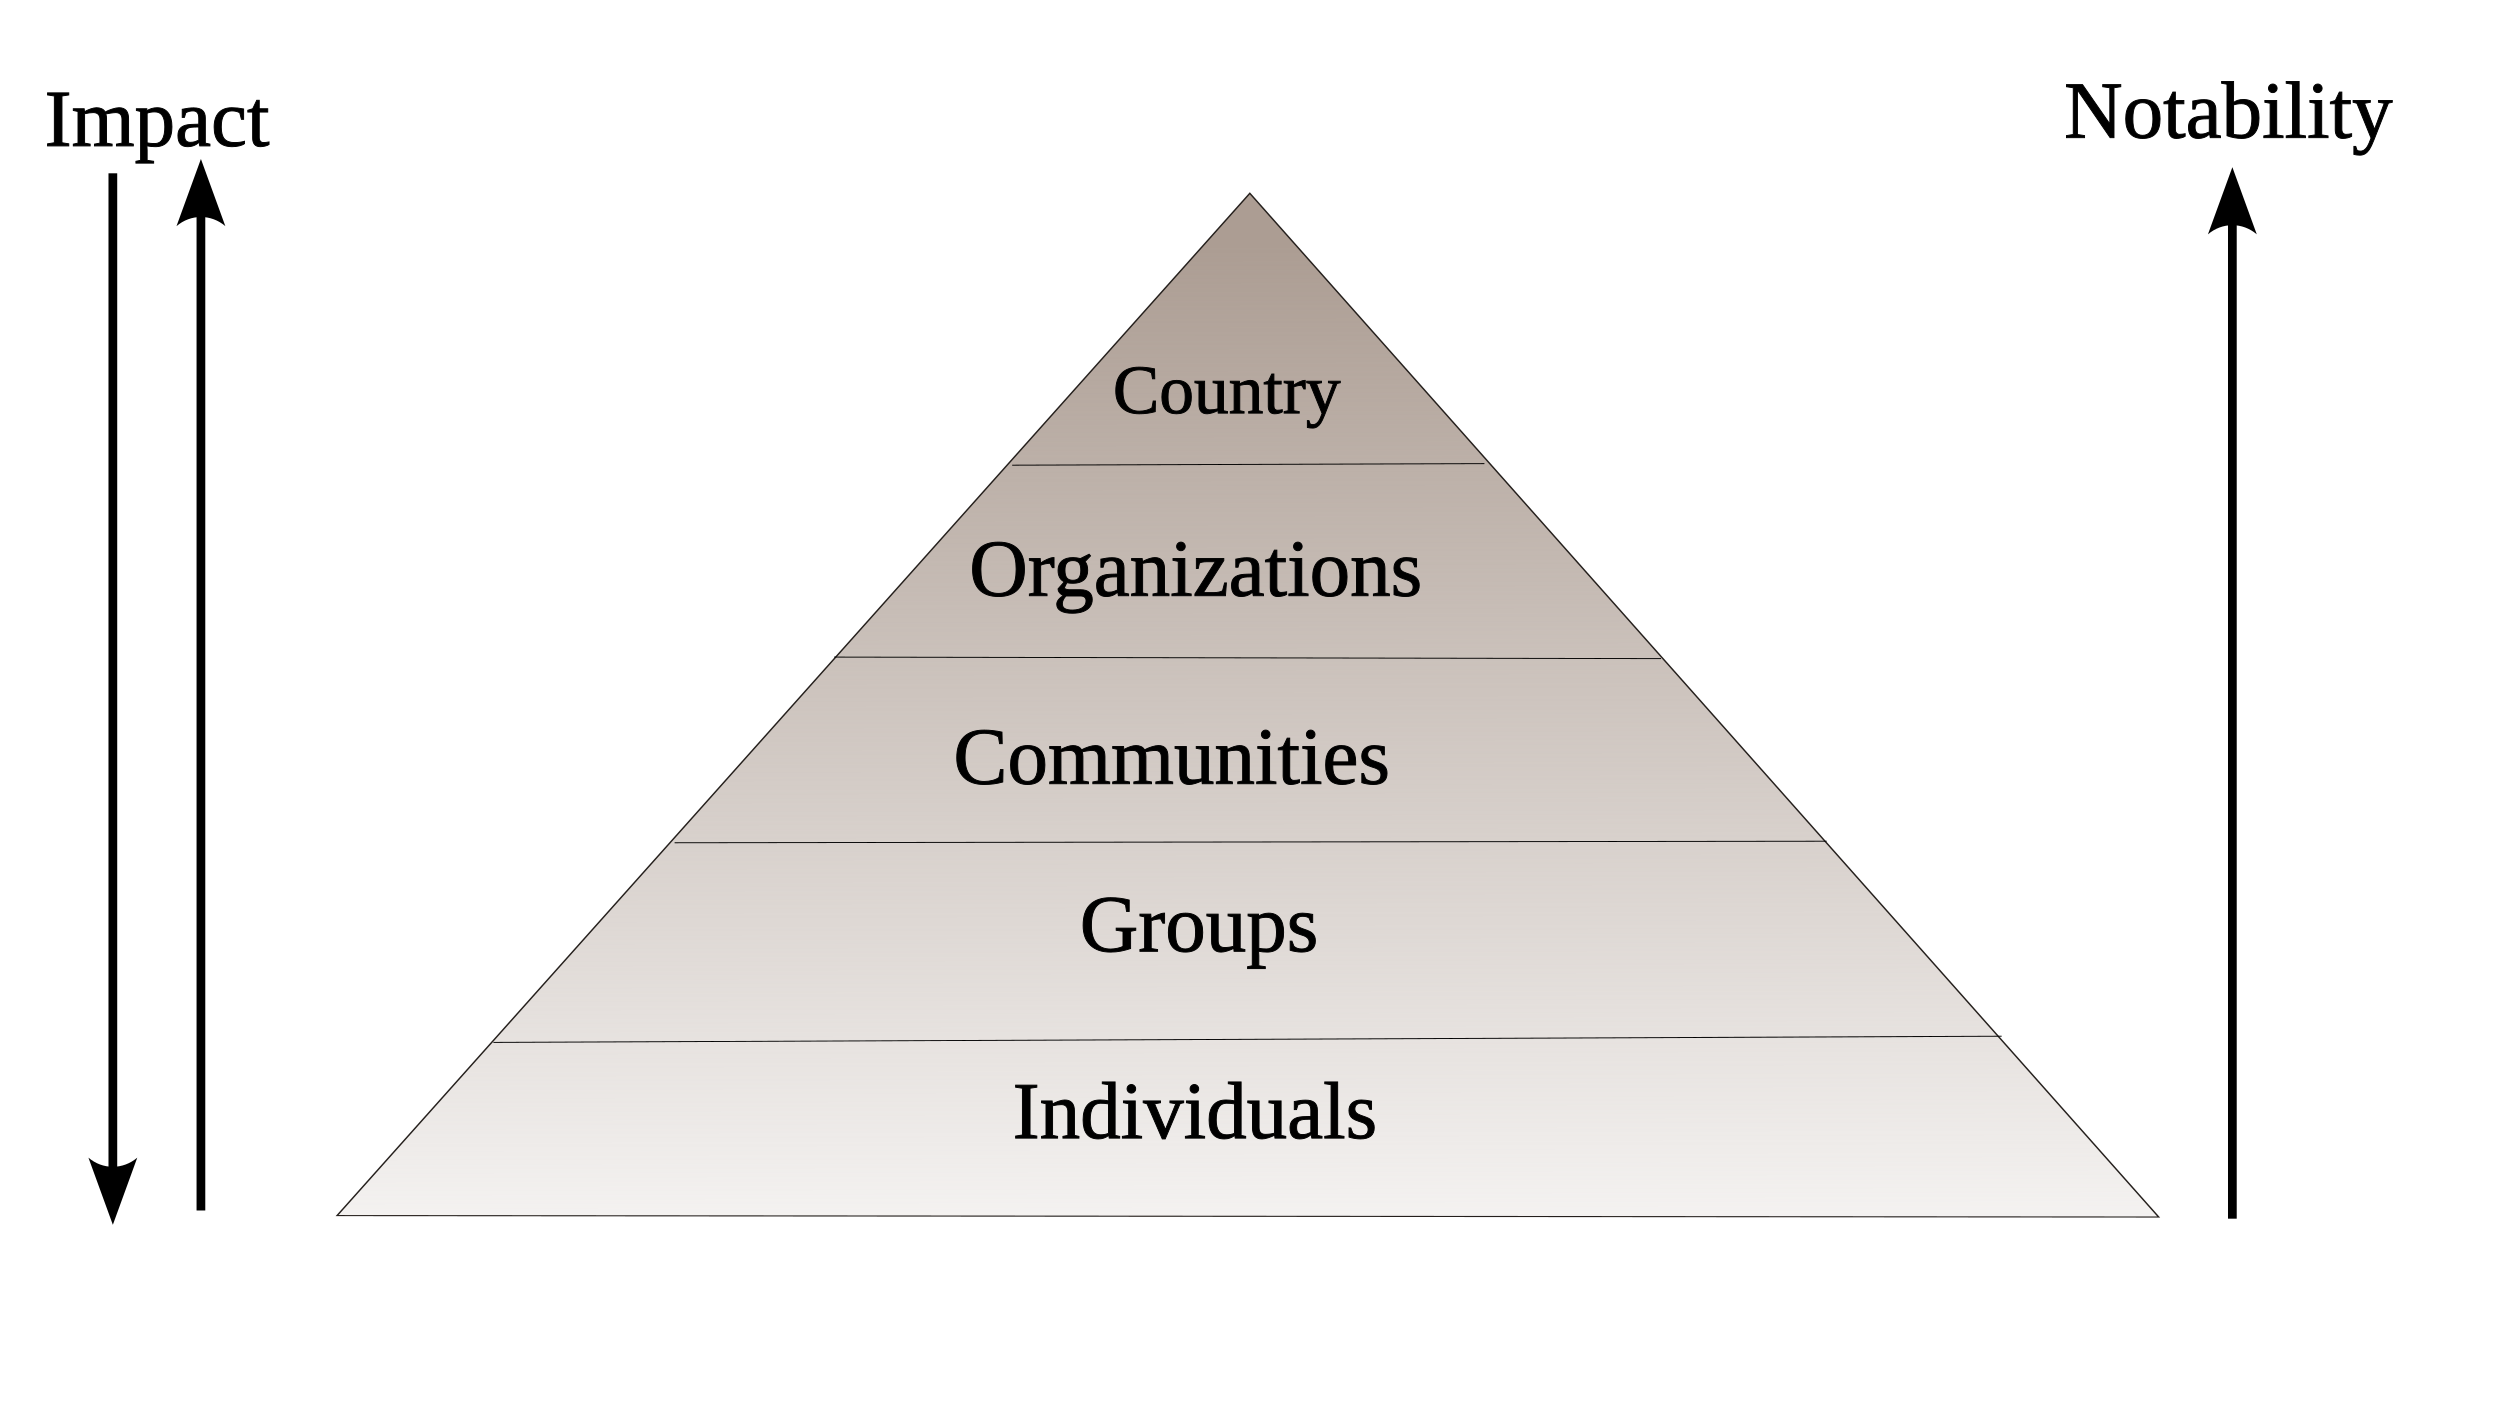
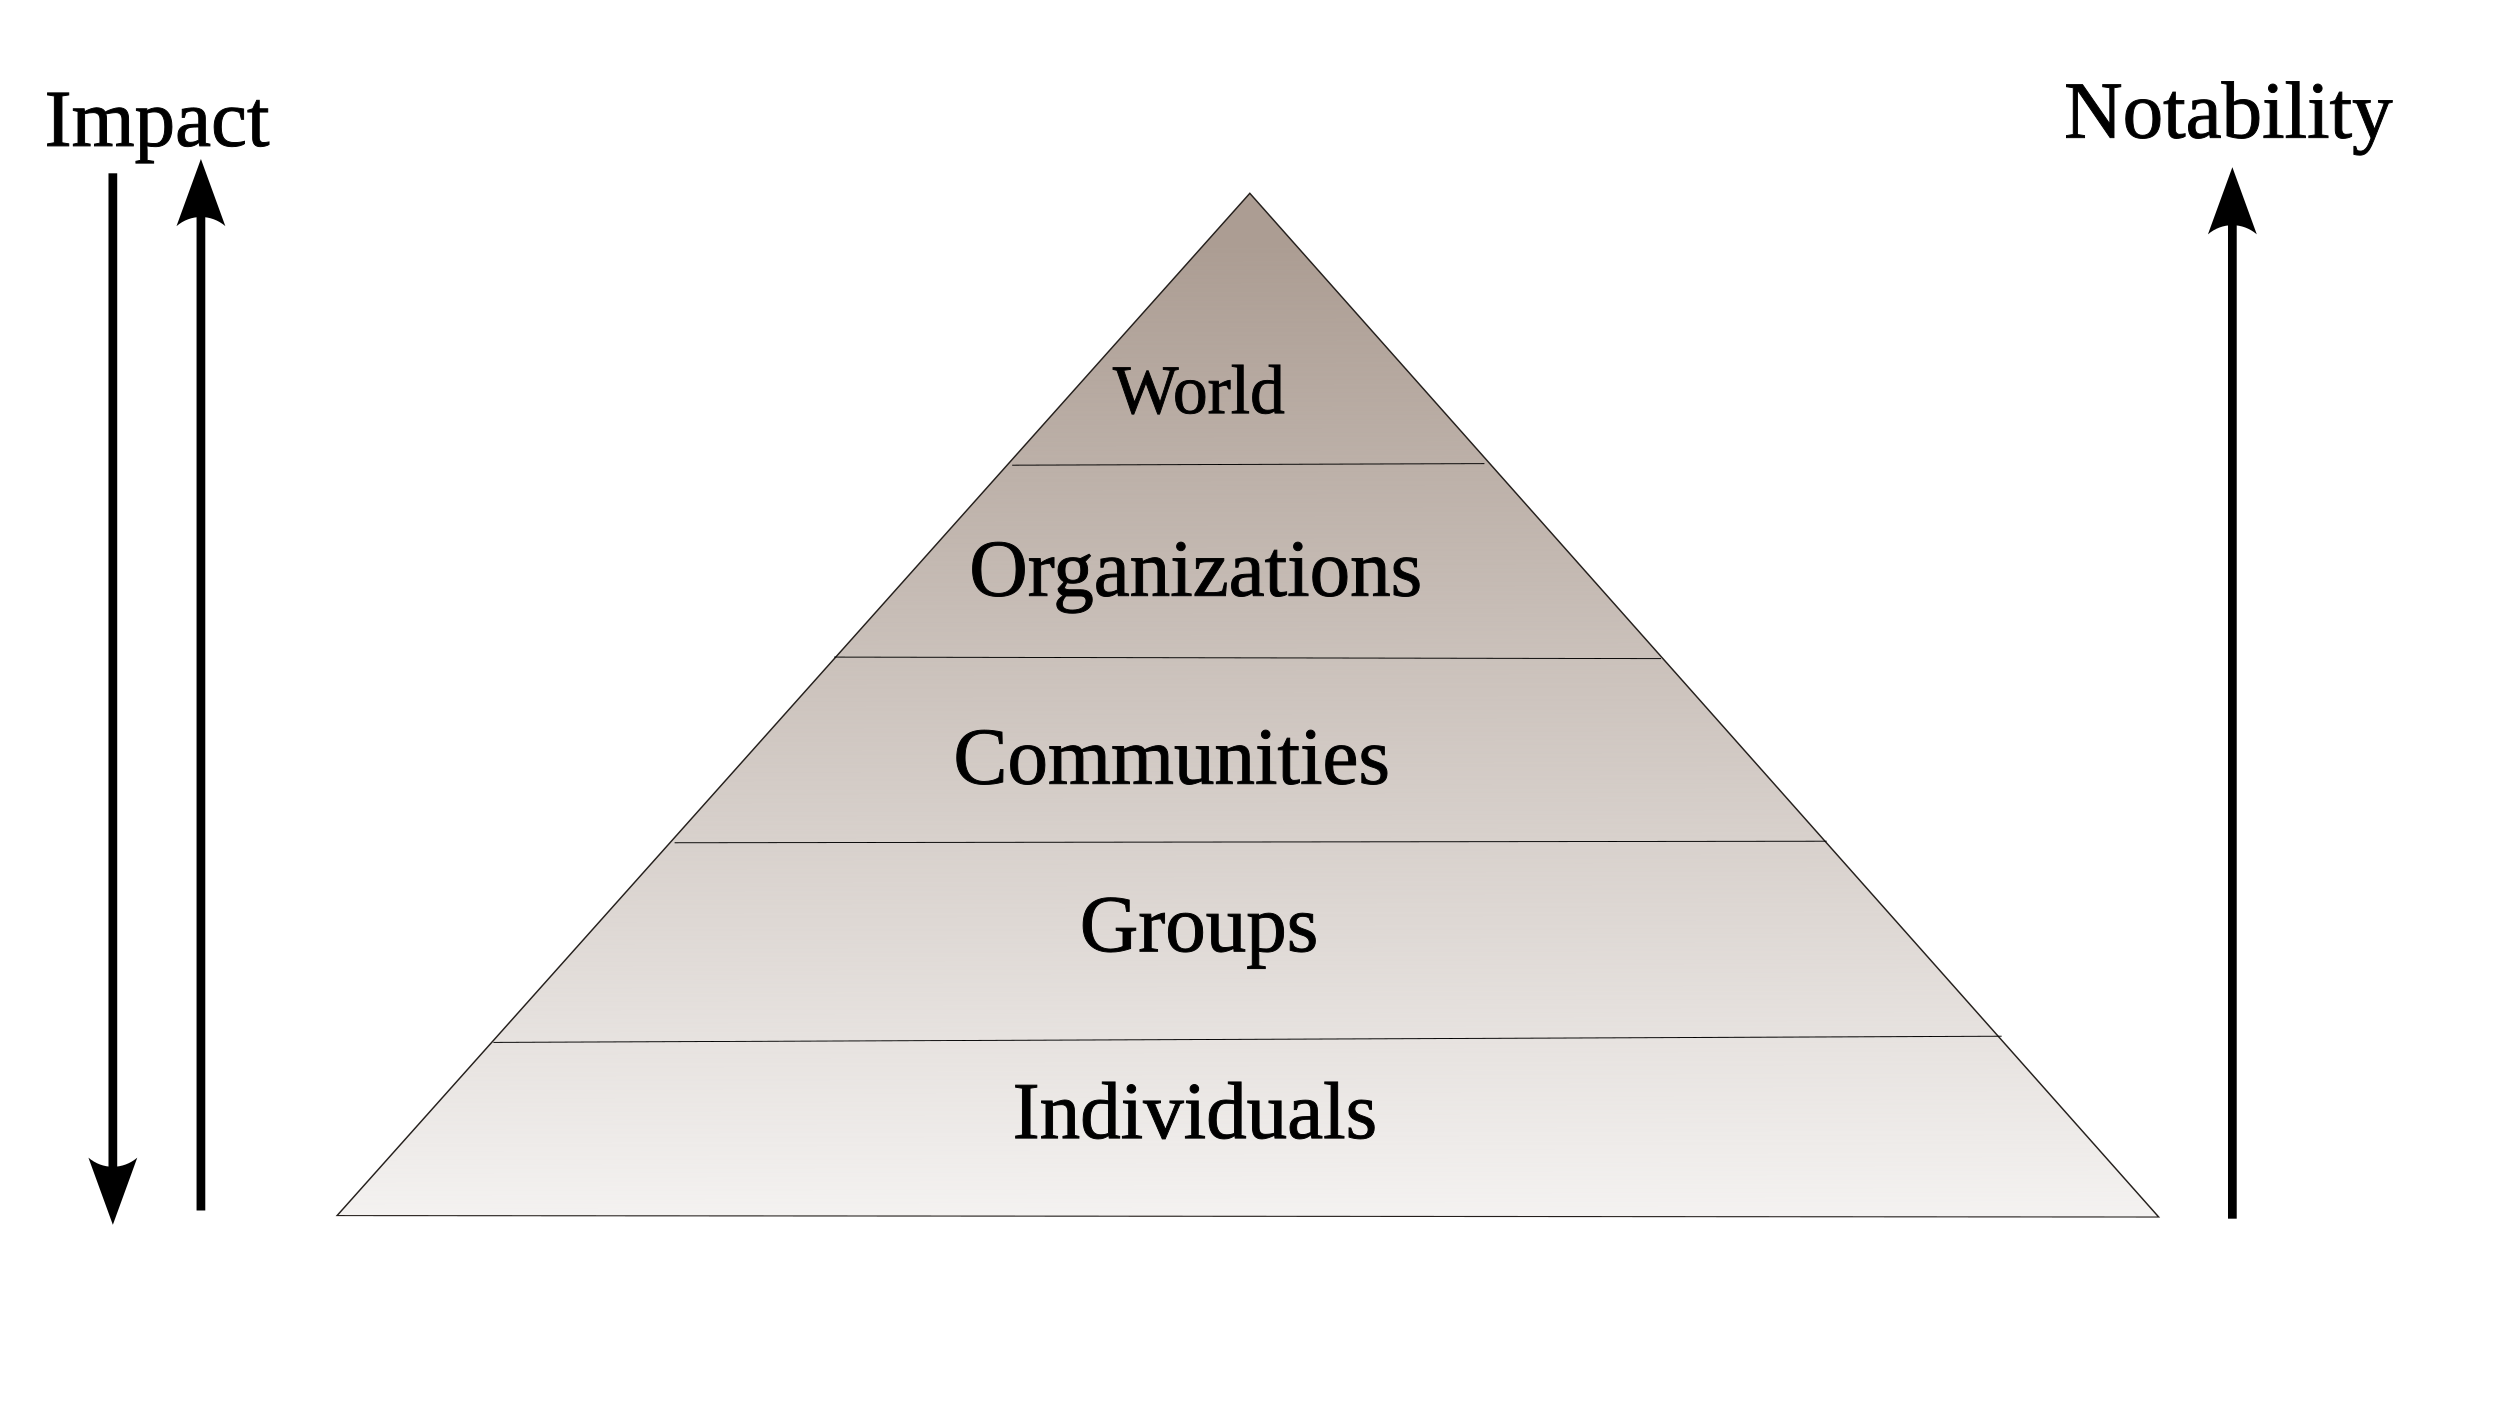
<svg xmlns="http://www.w3.org/2000/svg" xmlns:xlink="http://www.w3.org/1999/xlink" width="1920" height="1080" viewBox="0 0 1920 1080" version="1.1" id="svg5">
  <defs id="defs2">
    <linearGradient id="linearGradient3976">
      <stop style="stop-color:#ac9d93;stop-opacity:1;" offset="0" id="stop3972" />
      <stop style="stop-color:#ac9d93;stop-opacity:0;" offset="1" id="stop3974" />
    </linearGradient>
    <marker style="overflow:visible" id="Arrow2" refX="0" refY="0" orient="auto-start-reverse" markerWidth="7.7" markerHeight="5.6" viewBox="0 0 7.7 5.6" preserveAspectRatio="xMidYMid">
      <path transform="scale(0.7)" d="M -2,-4 9,0 -2,4 c 2,-2.33 2,-5.66 0,-8 z" style="fill:context-stroke;fill-rule:evenodd;stroke:none" id="arrow2L" />
    </marker>
    <linearGradient xlink:href="#linearGradient3976" id="linearGradient3978" x1="802.07" y1="-223.896" x2="366.573" y2="691.458" gradientUnits="userSpaceOnUse" />
  </defs>
  <g id="layer1">
    <g id="g2821" transform="matrix(0.729,0,0,0.729,259.7184,146.7085)">
      <path style="fill:url(#linearGradient3978);stroke:#241f1c;stroke-opacity:1;fill-opacity:1" id="path324" d="M 900.913,796.509 -61.097,333.92 820.523,-267.911 Z" transform="matrix(1.621177,-0.5039267,0.7771093,1.051273,-161.6073,697.5388)" />
      <path style="fill:#000000;stroke:#000000" d="M 163.524,896.919 1752.483,890.394" id="path382" />
      <path style="fill:#000000;stroke:#000000" d="m 354.42,686.605 1213.719,-1.638" id="path384" />
      <path style="fill:#000000;stroke:#000000" d="m 522.424,490.993 871.166,1.612" id="path386" />
      <path style="fill:#000000;stroke:#000000" d="m 710.063,288.823 497.507,-1.638" id="path388" />
      <text xml:space="preserve" style="font-size:85.333px;fill:#000000;stroke:#000000" x="710.608" y="997.788" id="text493">
        <tspan id="tspan491" x="710.608" y="997.788">Individuals</tspan>
      </text>
      <text xml:space="preserve" style="font-size:85.333px;fill:#000000;stroke:#000000" x="781.313" y="800.961" id="text547">
        <tspan id="tspan545" x="781.313" y="800.961">Groups</tspan>
      </text>
      <text xml:space="preserve" style="font-size:73.16px;fill:#000000;stroke:#000000" x="816.214" y="233.961" id="text547-35">
-         <tspan id="tspan545-62" x="816.214" y="233.961" style="font-size:73.16px">Country</tspan>
+         <tspan id="tspan545-62" x="816.214" y="233.961" style="font-size:73.16px">World</tspan>
      </text>
      <text xml:space="preserve" style="font-size:85.333px;fill:#000000;stroke:#000000" x="-309.25" y="-47.545" id="text547-35-3">
        <tspan id="tspan545-62-6" x="-309.25" y="-47.545">Impact</tspan>
      </text>
      <text xml:space="preserve" style="font-size:85.333px;fill:#000000;stroke:#000000" x="1818.305" y="-56.214" id="text547-35-3-7">
        <tspan id="tspan545-62-6-5" x="1818.305" y="-56.214">Notability</tspan>
      </text>
      <text xml:space="preserve" style="font-size:85.333px;fill:#000000;stroke:#000000" x="664.854" y="426.373" id="text547-7">
        <tspan id="tspan545-5" x="664.854" y="426.373">Organizations</tspan>
      </text>
      <text xml:space="preserve" style="font-size:85.333px;fill:#000000;stroke:#000000" x="648.188" y="624.396" id="text547-3">
        <tspan id="tspan545-6" x="648.188" y="624.396">Communities</tspan>
      </text>
    </g>
    <path style="fill:#000000;stroke:#000000;stroke-width:6.7;stroke-dasharray:none;marker-end:url(#Arrow2)" d="M 1714.452,935.946 V 170.596" id="path3047" />
    <path style="fill:#000000;stroke:#000000;stroke-width:6.7;stroke-dasharray:none;marker-end:url(#Arrow2)" d="M 86.669,133.094 V 898.443" id="path3453" />
    <path style="fill:#000000;stroke:#000000;stroke-width:6.7;stroke-dasharray:none;marker-end:url(#Arrow2)" d="M 154.304,929.655 V 164.305" id="path3614" />
  </g>
</svg>
